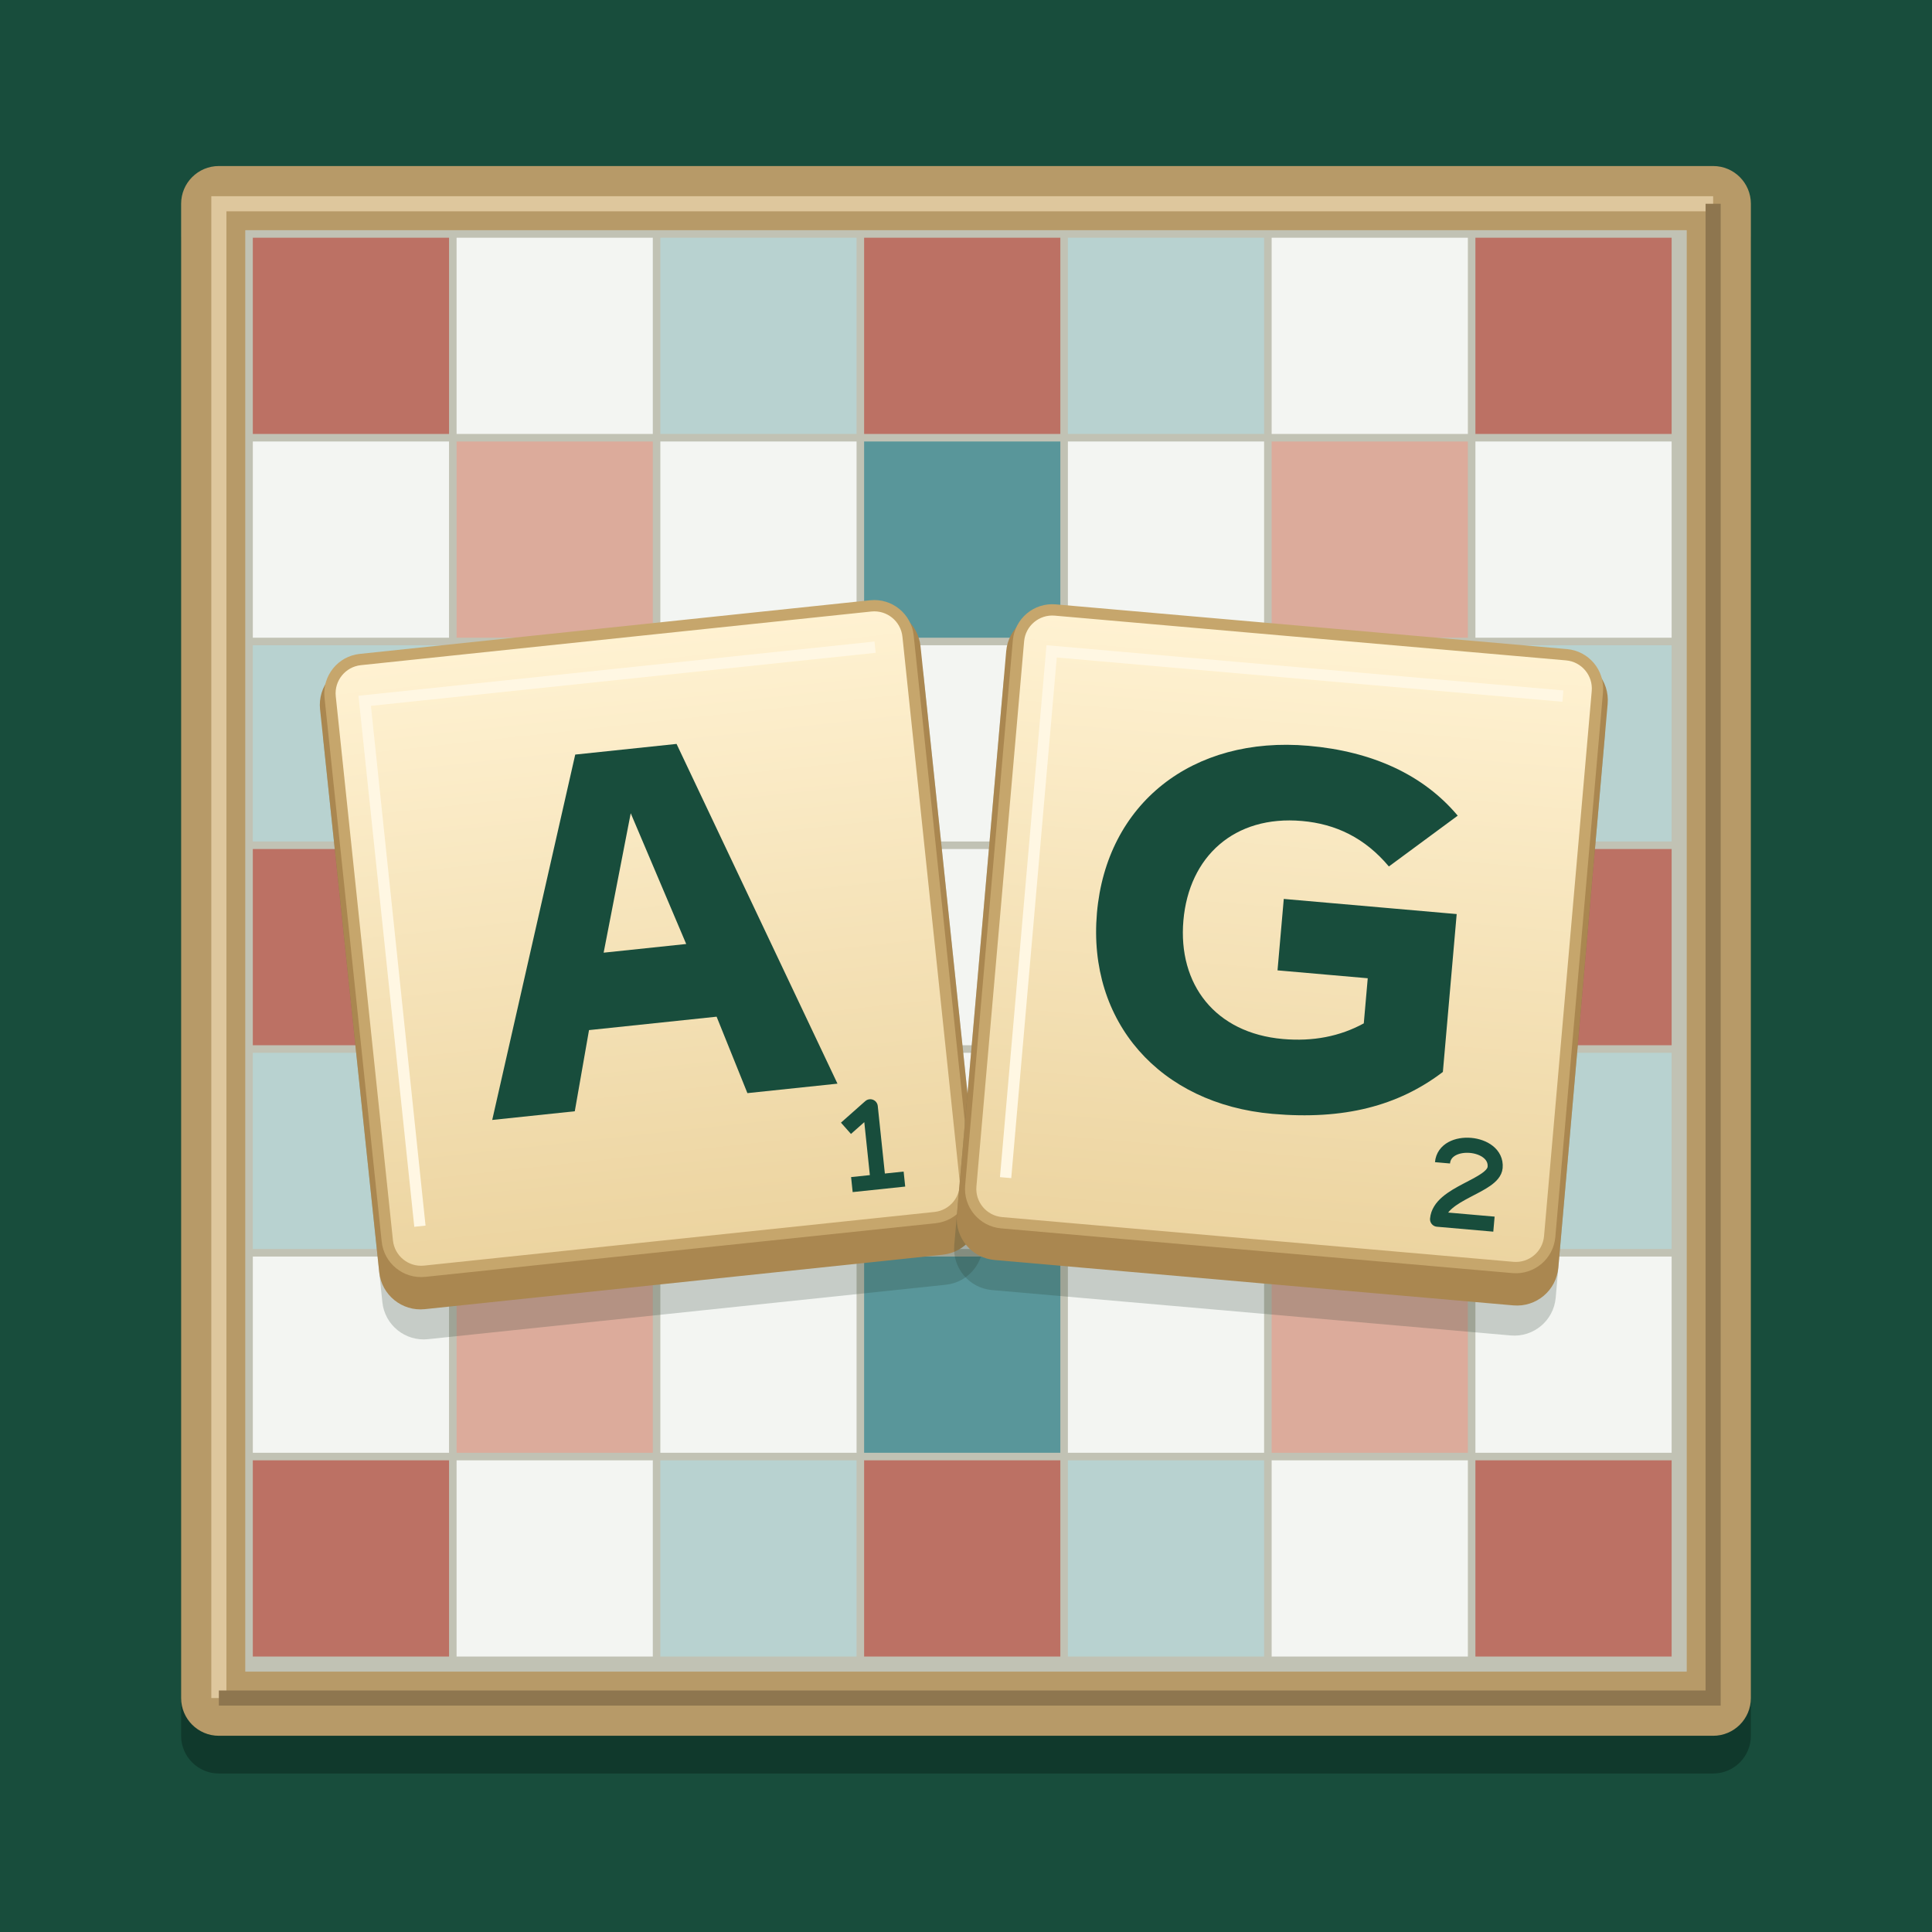
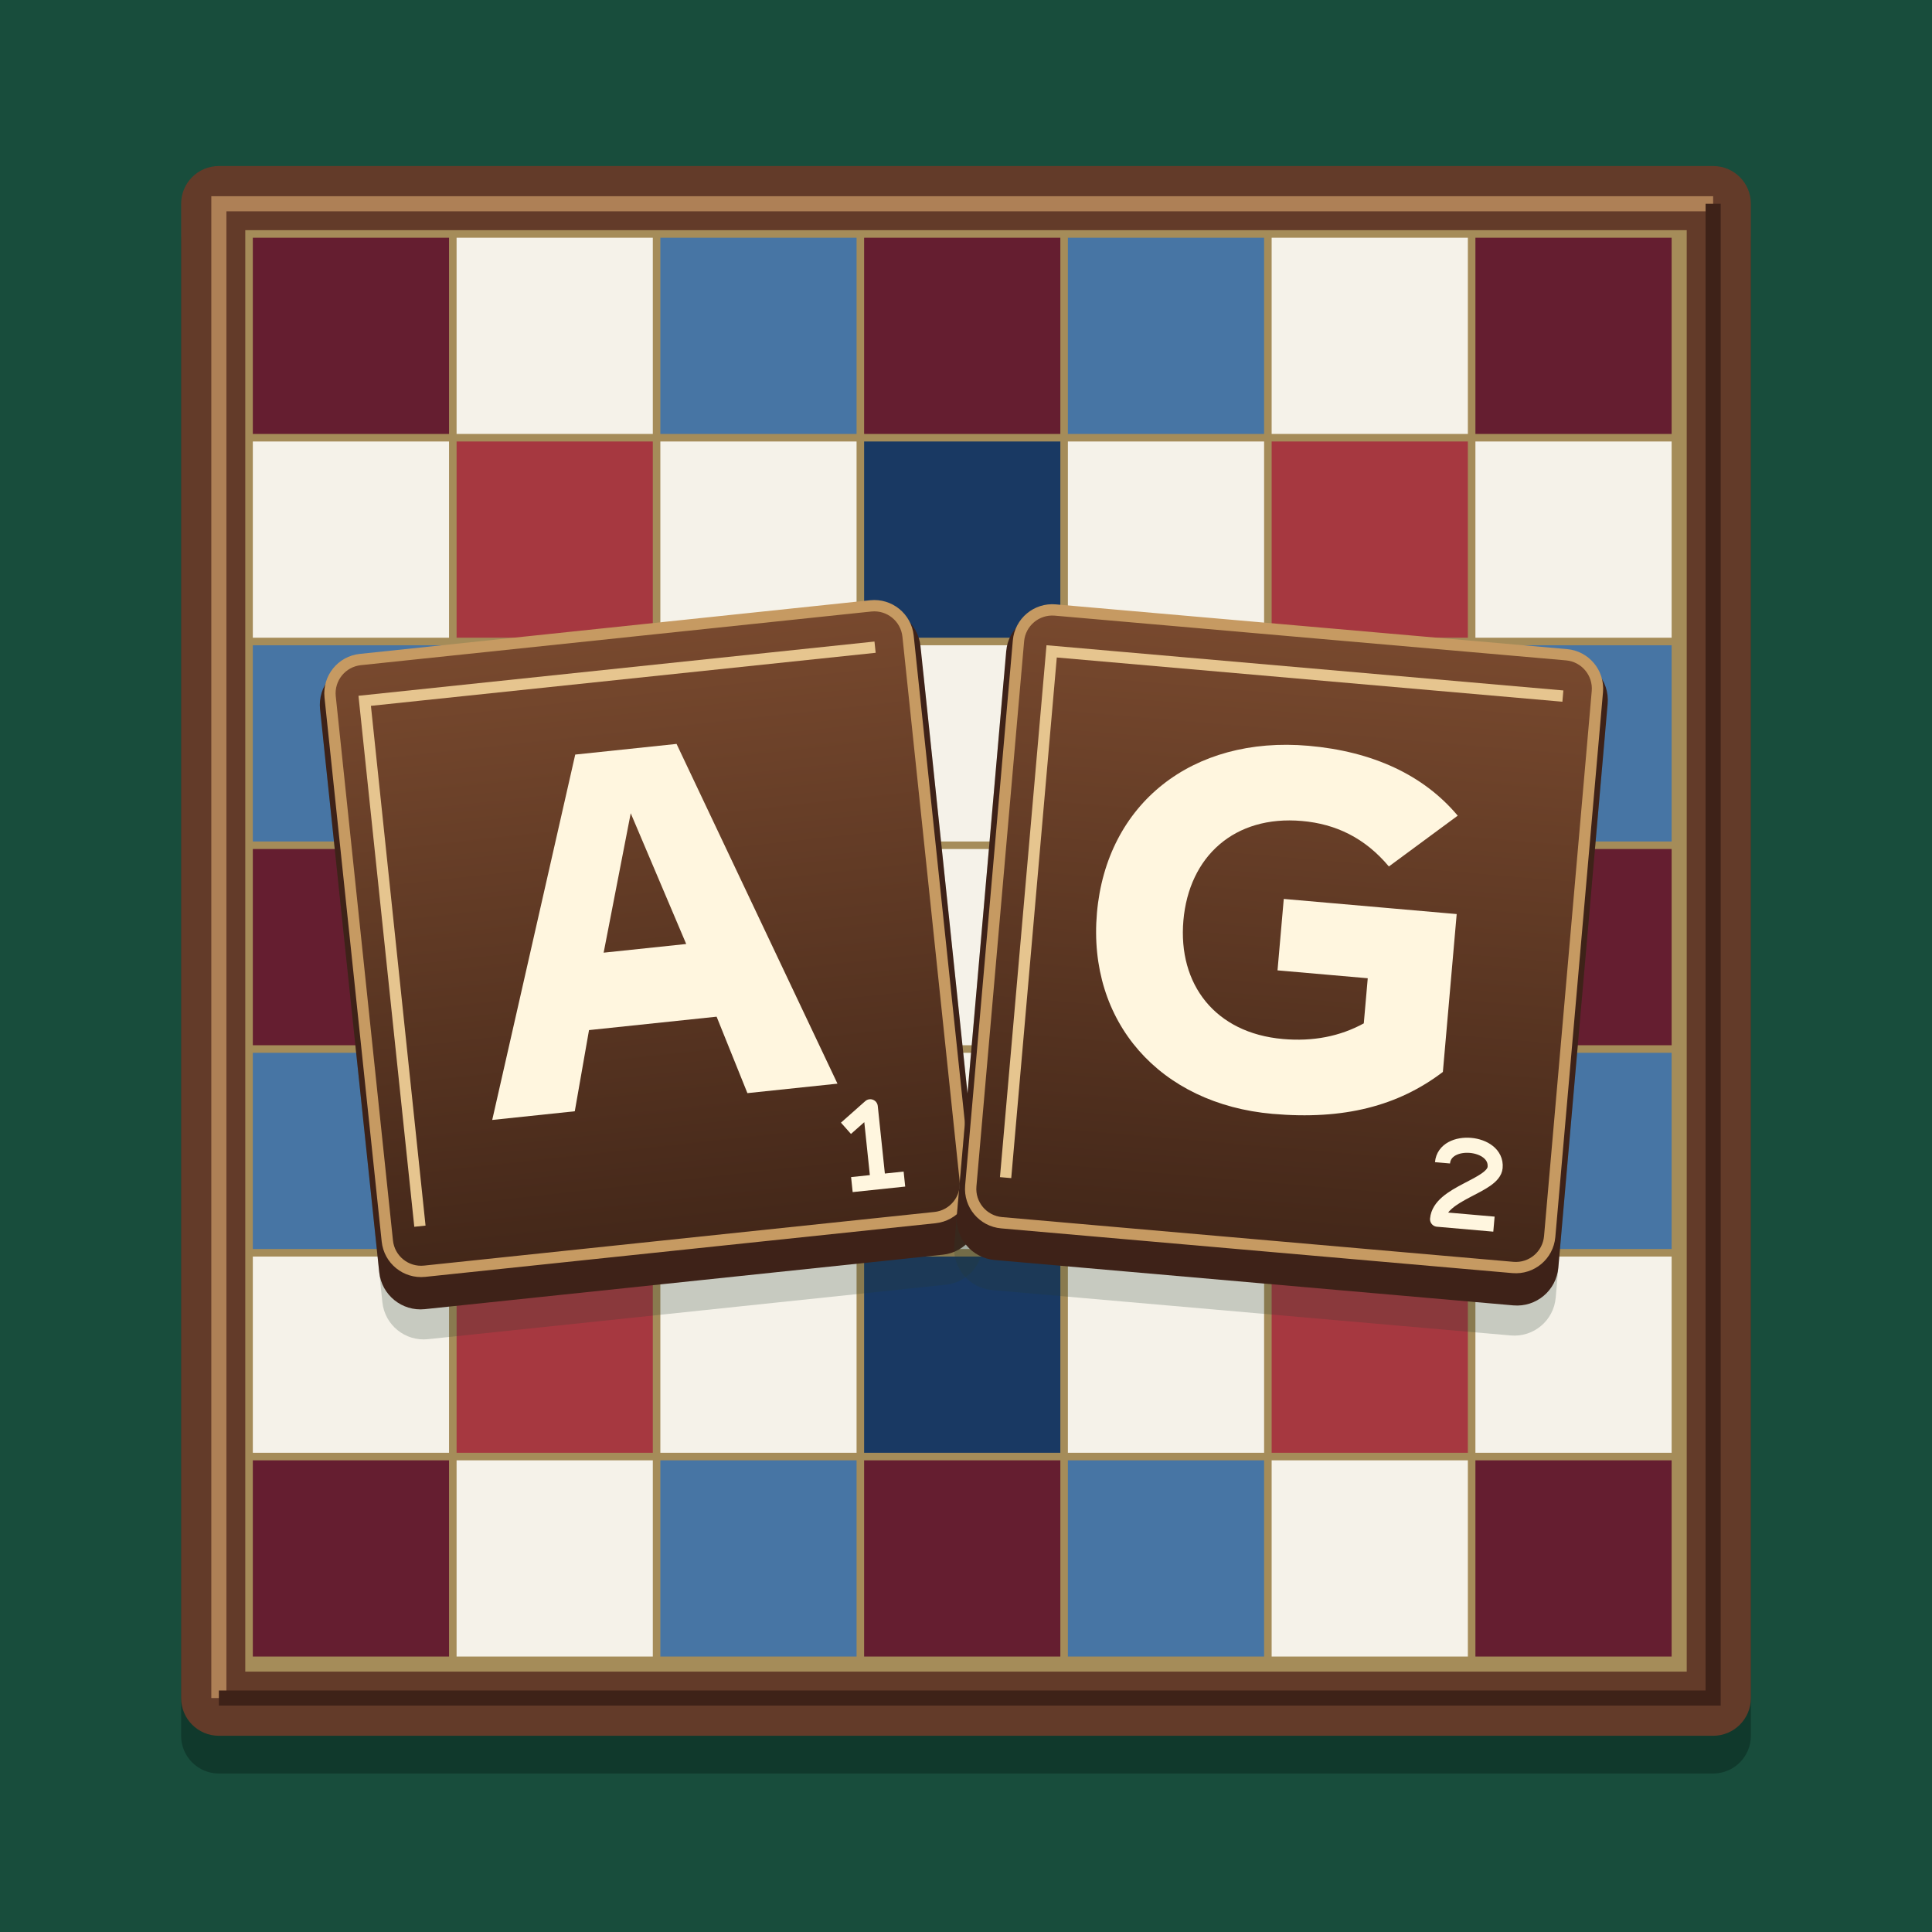
<svg xmlns="http://www.w3.org/2000/svg" viewBox="0 0 512 512" role="img" aria-labelledby="title">
  <defs>
    <linearGradient id="tile" x2="0" y2="1">
-       <stop stop-color="#fff2d2" />
-       <stop offset="1" stop-color="#ecd4a0" />
+       <stop stop-color="#78492e" />
+       <stop offset="1" stop-color="#432719" />
    </linearGradient>
  </defs>
  <path fill="#184d3c" d="M0 0h512v512H0z" />
  <rect x="48" y="54" width="416" height="416" rx="10" fill="#10392c" />
-   <rect x="48" y="44" width="416" height="416" rx="10" fill="#b79a68" />
-   <path d="M58 450V54h396" fill="none" stroke="#dec79d" stroke-width="4" />
-   <path d="M454 54v396H58" fill="none" stroke="#8e764f" stroke-width="4" />
-   <rect x="65" y="61" width="382" height="382" fill="#c1c2b4" />
-   <rect x="67" y="63" width="52" height="52" fill="#bc7164" />
-   <rect x="121" y="63" width="52" height="52" fill="#f3f5f2" />
-   <rect x="175" y="63" width="52" height="52" fill="#b8d2d0" />
-   <rect x="229" y="63" width="52" height="52" fill="#bc7164" />
-   <rect x="283" y="63" width="52" height="52" fill="#b8d2d0" />
-   <rect x="337" y="63" width="52" height="52" fill="#f3f5f2" />
-   <rect x="391" y="63" width="52" height="52" fill="#bc7164" />
-   <rect x="67" y="117" width="52" height="52" fill="#f3f5f2" />
-   <rect x="121" y="117" width="52" height="52" fill="#dcab9b" />
-   <rect x="175" y="117" width="52" height="52" fill="#f3f5f2" />
-   <rect x="229" y="117" width="52" height="52" fill="#59969a" />
-   <rect x="283" y="117" width="52" height="52" fill="#f3f5f2" />
-   <rect x="337" y="117" width="52" height="52" fill="#dcab9b" />
-   <rect x="391" y="117" width="52" height="52" fill="#f3f5f2" />
-   <rect x="67" y="171" width="52" height="52" fill="#b8d2d0" />
-   <rect x="121" y="171" width="52" height="52" fill="#f3f5f2" />
-   <rect x="175" y="171" width="52" height="52" fill="#f3f5f2" />
-   <rect x="229" y="171" width="52" height="52" fill="#f3f5f2" />
-   <rect x="283" y="171" width="52" height="52" fill="#f3f5f2" />
-   <rect x="337" y="171" width="52" height="52" fill="#f3f5f2" />
-   <rect x="391" y="171" width="52" height="52" fill="#b8d2d0" />
-   <rect x="67" y="225" width="52" height="52" fill="#bc7164" />
-   <rect x="121" y="225" width="52" height="52" fill="#f3f5f2" />
-   <rect x="175" y="225" width="52" height="52" fill="#f3f5f2" />
-   <rect x="229" y="225" width="52" height="52" fill="#f3f5f2" />
-   <rect x="283" y="225" width="52" height="52" fill="#f3f5f2" />
-   <rect x="337" y="225" width="52" height="52" fill="#f3f5f2" />
-   <rect x="391" y="225" width="52" height="52" fill="#bc7164" />
-   <rect x="67" y="279" width="52" height="52" fill="#b8d2d0" />
-   <rect x="121" y="279" width="52" height="52" fill="#f3f5f2" />
-   <rect x="175" y="279" width="52" height="52" fill="#f3f5f2" />
-   <rect x="229" y="279" width="52" height="52" fill="#f3f5f2" />
-   <rect x="283" y="279" width="52" height="52" fill="#f3f5f2" />
-   <rect x="337" y="279" width="52" height="52" fill="#f3f5f2" />
-   <rect x="391" y="279" width="52" height="52" fill="#b8d2d0" />
-   <rect x="67" y="333" width="52" height="52" fill="#f3f5f2" />
-   <rect x="121" y="333" width="52" height="52" fill="#dcab9b" />
-   <rect x="175" y="333" width="52" height="52" fill="#f3f5f2" />
-   <rect x="229" y="333" width="52" height="52" fill="#59969a" />
-   <rect x="283" y="333" width="52" height="52" fill="#f3f5f2" />
-   <rect x="337" y="333" width="52" height="52" fill="#dcab9b" />
-   <rect x="391" y="333" width="52" height="52" fill="#f3f5f2" />
-   <rect x="67" y="387" width="52" height="52" fill="#bc7164" />
-   <rect x="121" y="387" width="52" height="52" fill="#f3f5f2" />
-   <rect x="175" y="387" width="52" height="52" fill="#b8d2d0" />
-   <rect x="229" y="387" width="52" height="52" fill="#bc7164" />
-   <rect x="283" y="387" width="52" height="52" fill="#b8d2d0" />
-   <rect x="337" y="387" width="52" height="52" fill="#f3f5f2" />
-   <rect x="391" y="387" width="52" height="52" fill="#bc7164" />
+   <rect x="48" y="44" width="416" height="416" rx="10" fill="#633b29" />
+   <path d="M58 450V54h396" fill="none" stroke="#ae8056" stroke-width="4" />
+   <path d="M454 54v396H58" fill="none" stroke="#3e2218" stroke-width="4" />
+   <rect x="65" y="61" width="382" height="382" fill="#a58c59" />
+   <rect x="67" y="63" width="52" height="52" fill="#651e30" />
+   <rect x="121" y="63" width="52" height="52" fill="#f5f2e9" />
+   <rect x="175" y="63" width="52" height="52" fill="#4775a4" />
+   <rect x="229" y="63" width="52" height="52" fill="#651e30" />
+   <rect x="283" y="63" width="52" height="52" fill="#4775a4" />
+   <rect x="337" y="63" width="52" height="52" fill="#f5f2e9" />
+   <rect x="391" y="63" width="52" height="52" fill="#651e30" />
+   <rect x="67" y="117" width="52" height="52" fill="#f5f2e9" />
+   <rect x="121" y="117" width="52" height="52" fill="#a63840" />
+   <rect x="175" y="117" width="52" height="52" fill="#f5f2e9" />
+   <rect x="229" y="117" width="52" height="52" fill="#193963" />
+   <rect x="283" y="117" width="52" height="52" fill="#f5f2e9" />
+   <rect x="337" y="117" width="52" height="52" fill="#a63840" />
+   <rect x="391" y="117" width="52" height="52" fill="#f5f2e9" />
+   <rect x="67" y="171" width="52" height="52" fill="#4775a4" />
+   <rect x="121" y="171" width="52" height="52" fill="#f5f2e9" />
+   <rect x="175" y="171" width="52" height="52" fill="#f5f2e9" />
+   <rect x="229" y="171" width="52" height="52" fill="#f5f2e9" />
+   <rect x="283" y="171" width="52" height="52" fill="#f5f2e9" />
+   <rect x="337" y="171" width="52" height="52" fill="#f5f2e9" />
+   <rect x="391" y="171" width="52" height="52" fill="#4775a4" />
+   <rect x="67" y="225" width="52" height="52" fill="#651e30" />
+   <rect x="121" y="225" width="52" height="52" fill="#f5f2e9" />
+   <rect x="175" y="225" width="52" height="52" fill="#f5f2e9" />
+   <rect x="229" y="225" width="52" height="52" fill="#f5f2e9" />
+   <rect x="283" y="225" width="52" height="52" fill="#f5f2e9" />
+   <rect x="337" y="225" width="52" height="52" fill="#f5f2e9" />
+   <rect x="391" y="225" width="52" height="52" fill="#651e30" />
+   <rect x="67" y="279" width="52" height="52" fill="#4775a4" />
+   <rect x="121" y="279" width="52" height="52" fill="#f5f2e9" />
+   <rect x="175" y="279" width="52" height="52" fill="#f5f2e9" />
+   <rect x="229" y="279" width="52" height="52" fill="#f5f2e9" />
+   <rect x="283" y="279" width="52" height="52" fill="#f5f2e9" />
+   <rect x="337" y="279" width="52" height="52" fill="#f5f2e9" />
+   <rect x="391" y="279" width="52" height="52" fill="#4775a4" />
+   <rect x="67" y="333" width="52" height="52" fill="#f5f2e9" />
+   <rect x="121" y="333" width="52" height="52" fill="#a63840" />
+   <rect x="175" y="333" width="52" height="52" fill="#f5f2e9" />
+   <rect x="229" y="333" width="52" height="52" fill="#193963" />
+   <rect x="283" y="333" width="52" height="52" fill="#f5f2e9" />
+   <rect x="337" y="333" width="52" height="52" fill="#a63840" />
+   <rect x="391" y="333" width="52" height="52" fill="#f5f2e9" />
+   <rect x="67" y="387" width="52" height="52" fill="#651e30" />
+   <rect x="121" y="387" width="52" height="52" fill="#f5f2e9" />
+   <rect x="175" y="387" width="52" height="52" fill="#4775a4" />
+   <rect x="229" y="387" width="52" height="52" fill="#651e30" />
+   <rect x="283" y="387" width="52" height="52" fill="#4775a4" />
+   <rect x="337" y="387" width="52" height="52" fill="#f5f2e9" />
+   <rect x="391" y="387" width="52" height="52" fill="#651e30" />
  <g transform="rotate(-6 174 252)">
    <rect x="92" y="176" width="160" height="172" rx="11" fill="#233d2f" opacity=".22" />
-     <rect x="92" y="168" width="160" height="172" rx="11" fill="#aa8750" />
-     <rect x="95" y="167" width="154" height="163" rx="9" fill="url(#tile)" stroke="#c6a66c" stroke-width="3" />
-     <path d="M104 318V178h136" fill="none" stroke="#fff7e3" stroke-width="3" />
-     <path fill="#184d3c" fill-rule="evenodd" d="M126 292l32-94h27l33 94h-24l-6-21h-34l-6 21zm34-41h22l-11-36z" />
-     <path d="M219 304l7-5v20m-7 0h14" fill="none" stroke="#184d3c" stroke-width="4" stroke-linejoin="round" />
+     <rect x="92" y="168" width="160" height="172" rx="11" fill="#3e2218" />
+     <rect x="95" y="167" width="154" height="163" rx="9" fill="url(#tile)" stroke="#c69a62" stroke-width="3" />
+     <path d="M104 318V178h136" fill="none" stroke="#e6c58f" stroke-width="3" />
+     <path fill="#fff6df" fill-rule="evenodd" d="M126 292l32-94h27l33 94h-24l-6-21h-34l-6 21zm34-41h22l-11-36z" />
+     <path d="M219 304l7-5v20m-7 0h14" fill="none" stroke="#fff6df" stroke-width="4" stroke-linejoin="round" />
  </g>
  <g transform="rotate(5 337 252)">
    <rect x="260" y="176" width="160" height="172" rx="11" fill="#233d2f" opacity=".22" />
-     <rect x="260" y="168" width="160" height="172" rx="11" fill="#aa8750" />
-     <rect x="263" y="167" width="154" height="163" rx="9" fill="url(#tile)" stroke="#c6a66c" stroke-width="3" />
-     <path d="M272 318V178h136" fill="none" stroke="#fff7e3" stroke-width="3" />
-     <path fill="#184d3c" d="M383 212l-17 15c-7-7-15-10-24-10-18 0-29 12-29 29s11 29 29 29c8 0 15-2 21-6v-12h-24v-19h46v42c-11 10-25 15-44 15-30 0-51-20-51-49s21-49 52-49c17 0 31 5 41 15z" />
-     <path d="M387 304c0-7 14-7 14 0 0 5-14 8-14 15h15" fill="none" stroke="#184d3c" stroke-width="4" stroke-linejoin="round" />
+     <rect x="260" y="168" width="160" height="172" rx="11" fill="#3e2218" />
+     <rect x="263" y="167" width="154" height="163" rx="9" fill="url(#tile)" stroke="#c69a62" stroke-width="3" />
+     <path d="M272 318V178h136" fill="none" stroke="#e6c58f" stroke-width="3" />
+     <path fill="#fff6df" d="M383 212l-17 15c-7-7-15-10-24-10-18 0-29 12-29 29s11 29 29 29c8 0 15-2 21-6v-12h-24v-19h46v42c-11 10-25 15-44 15-30 0-51-20-51-49s21-49 52-49c17 0 31 5 41 15z" />
+     <path d="M387 304c0-7 14-7 14 0 0 5-14 8-14 15h15" fill="none" stroke="#fff6df" stroke-width="4" stroke-linejoin="round" />
  </g>
</svg>
